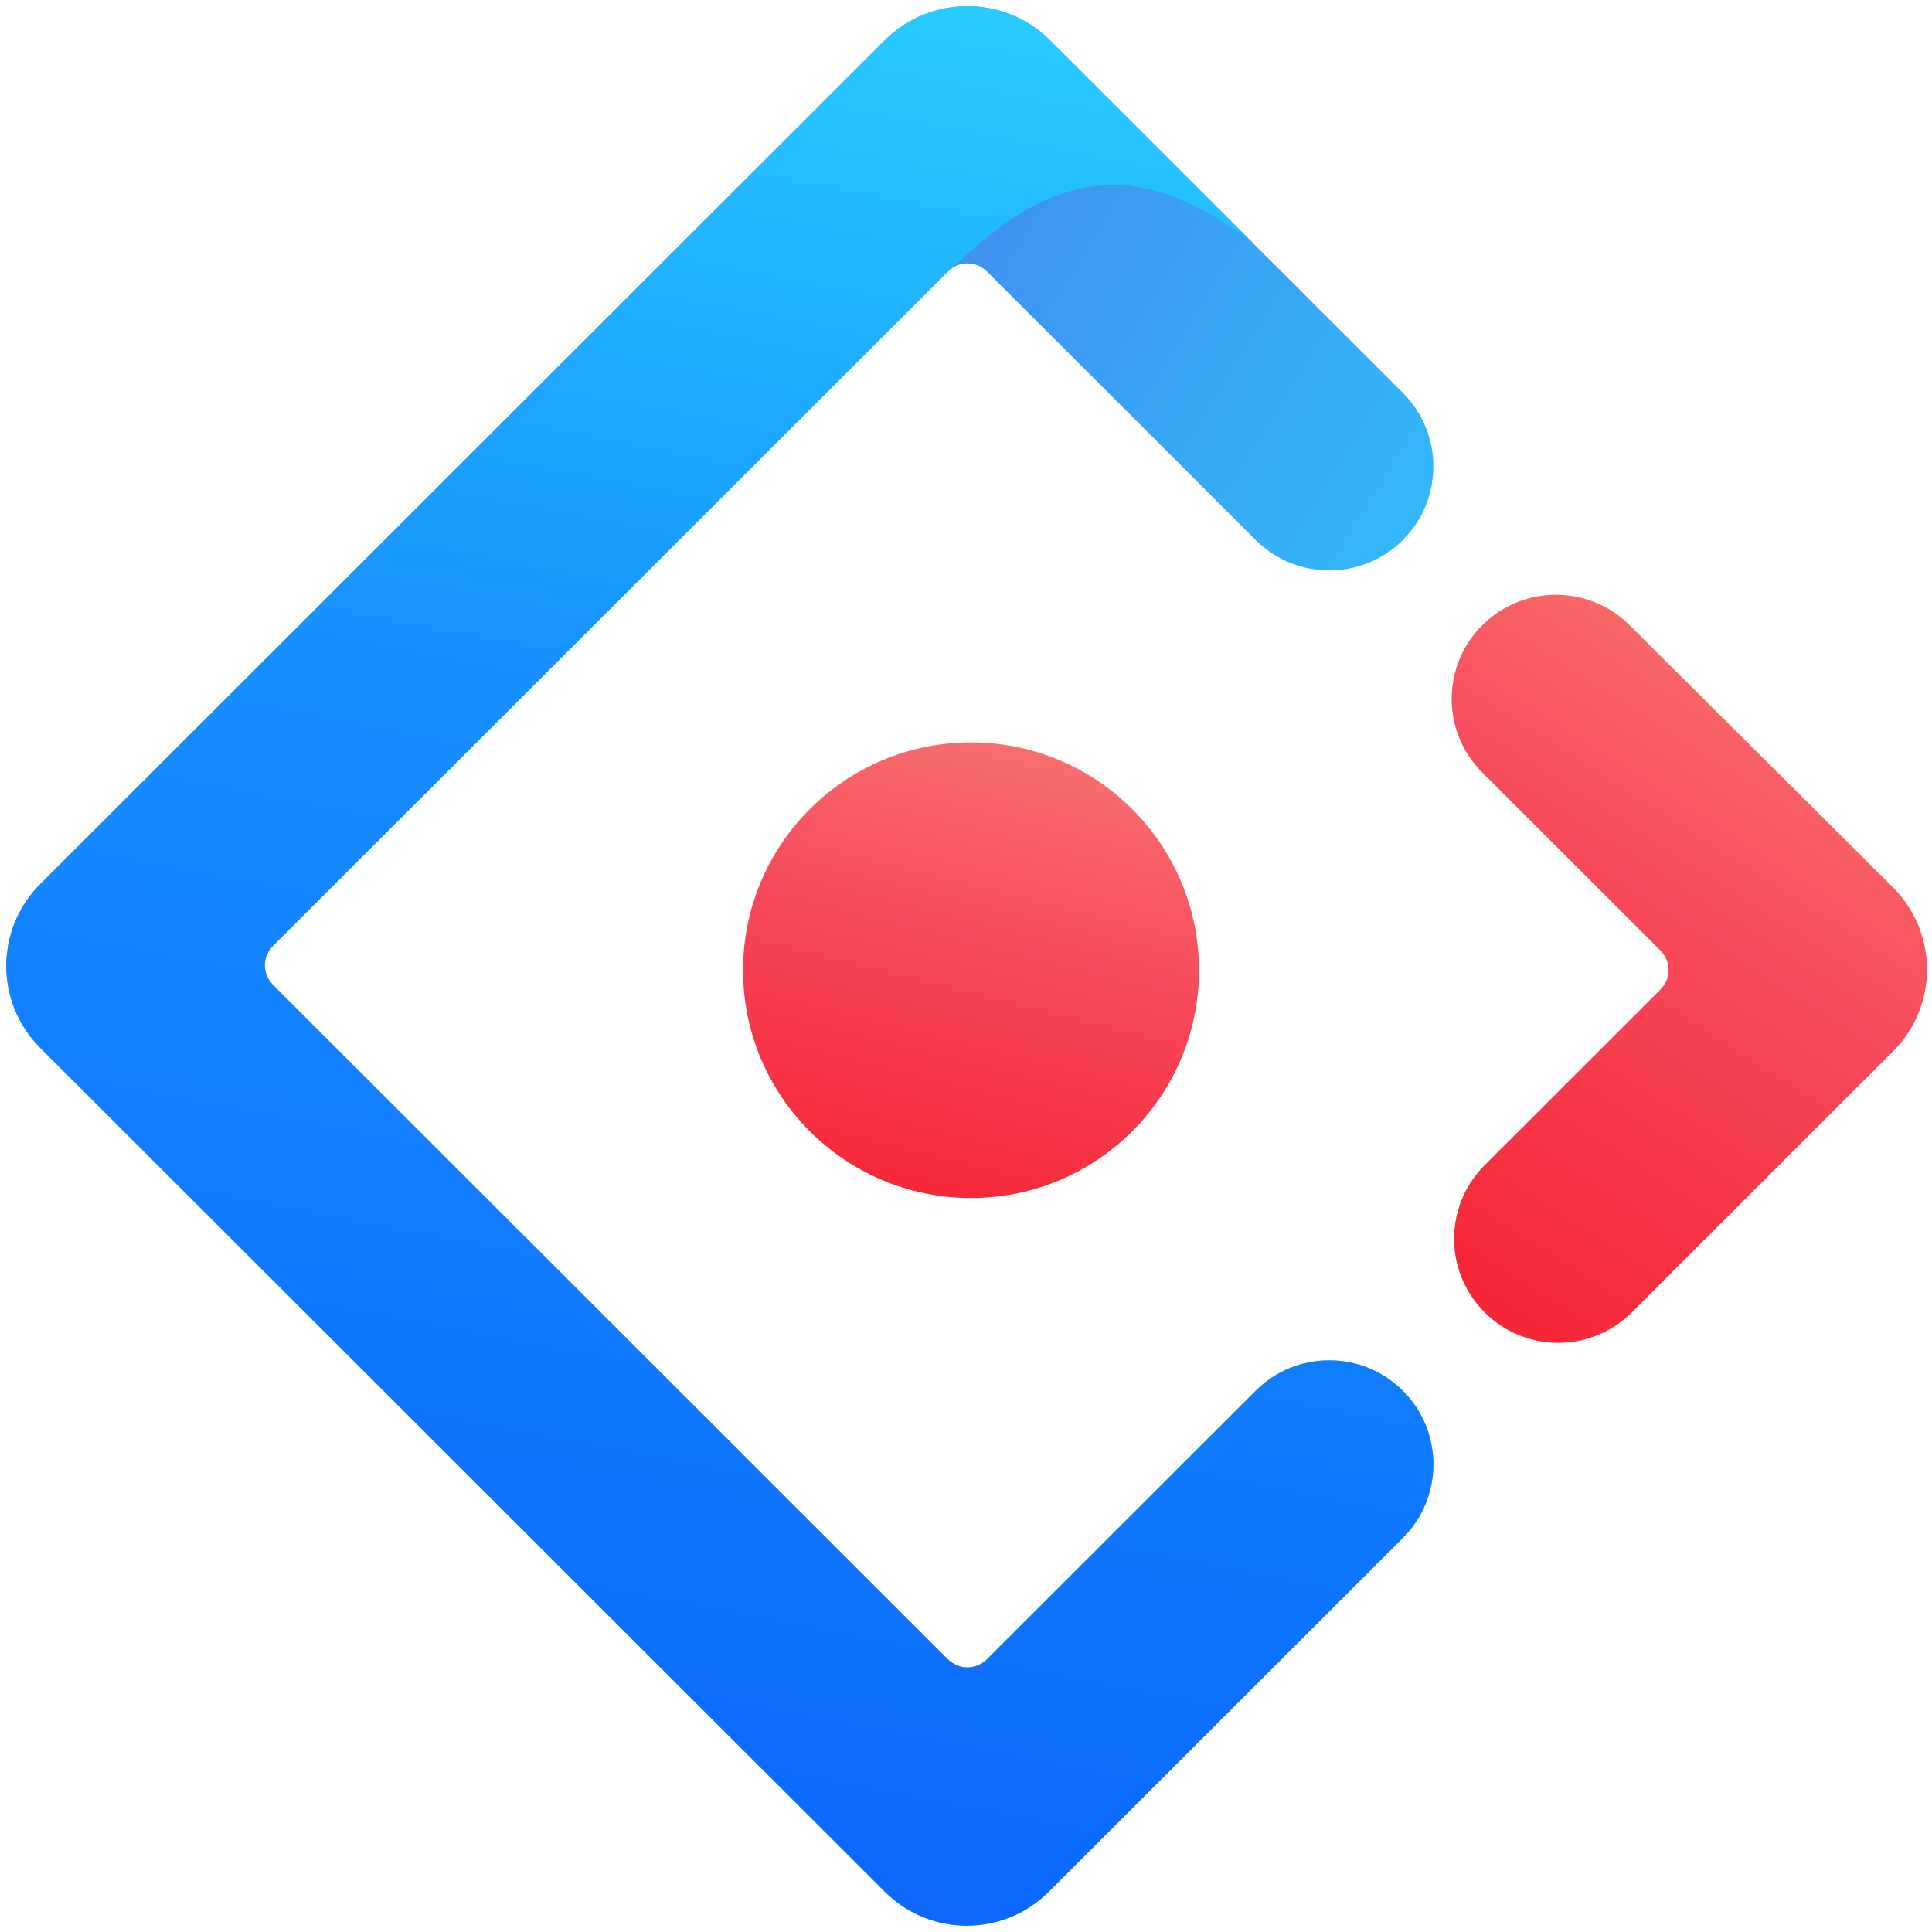
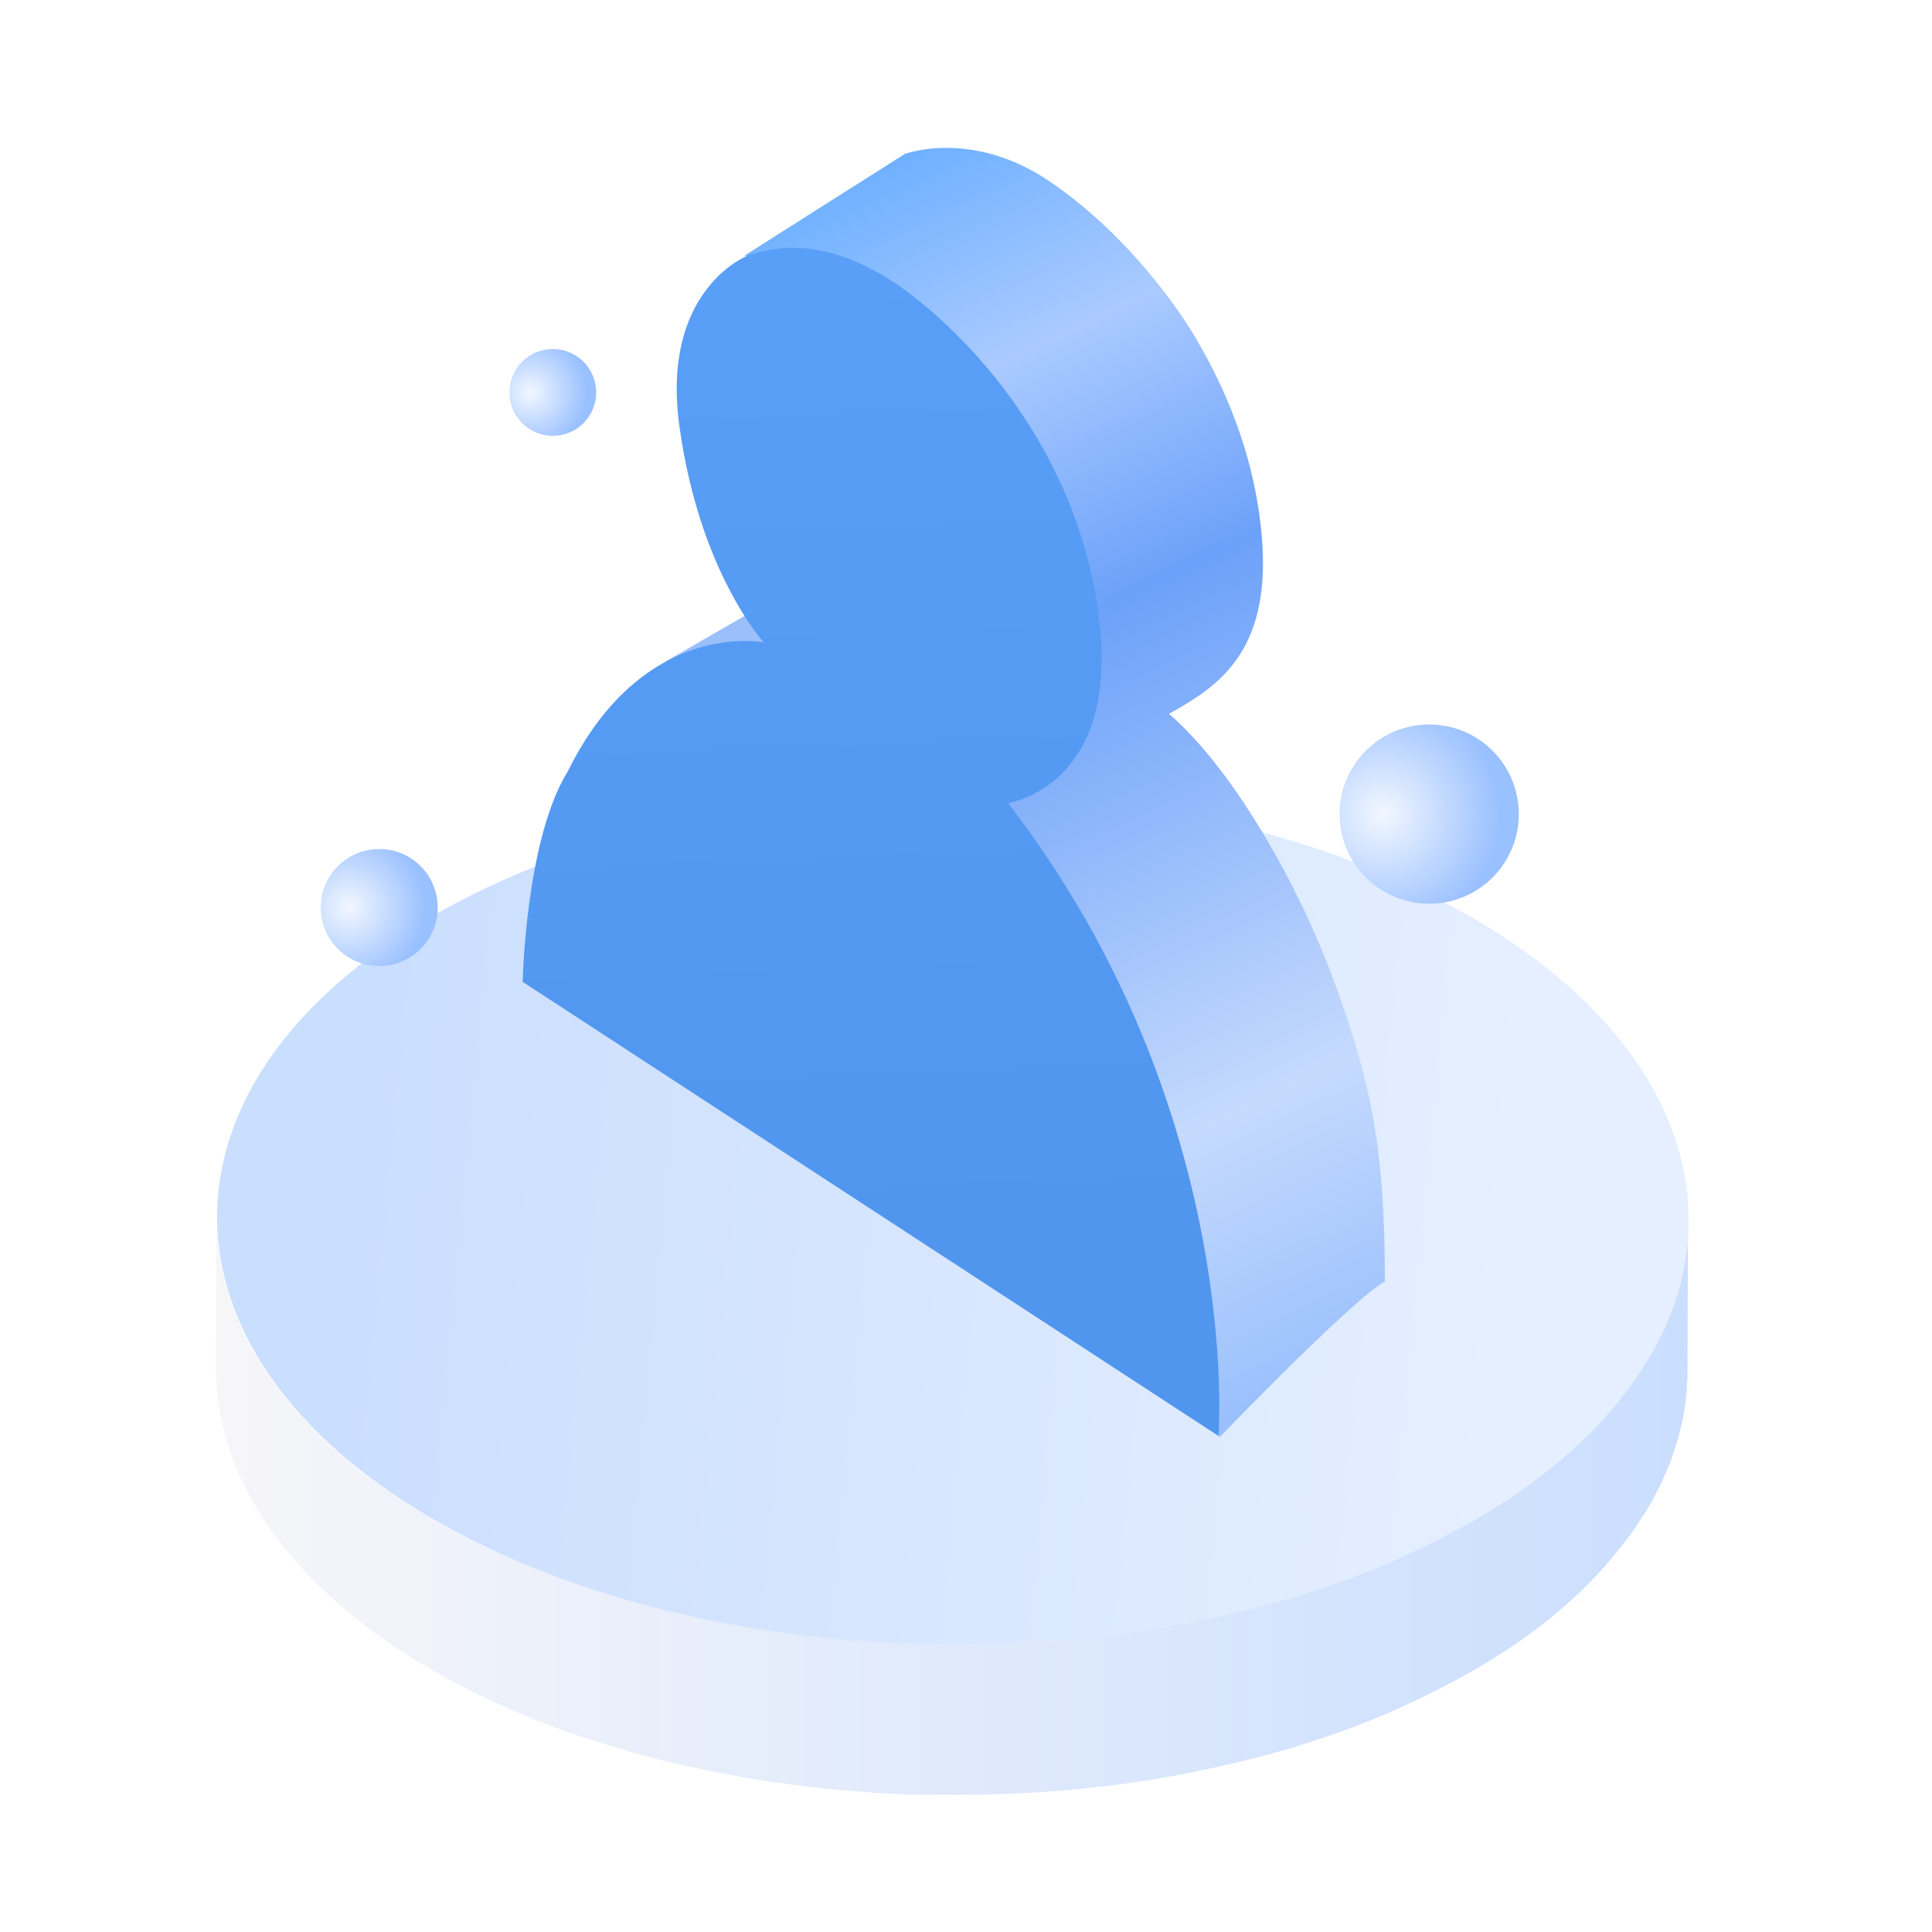
- <svg xmlns="http://www.w3.org/2000/svg" width="200" height="200" version="1.1" viewBox="0 0 200 200">
-   <defs>
-     <linearGradient id="linearGradient-1" x1="62.102%" x2="108.197%" y1="0%" y2="37.864%">
-       <stop offset="0%" stop-color="#4285EB" />
-       <stop offset="100%" stop-color="#2EC7FF" />
+ <svg xmlns="http://www.w3.org/2000/svg" height="1024" node-id="1" sillyvg="true" template-height="1024" template-width="1024" version="1.1" viewBox="0 0 1024 1024" width="1024">
+   <defs node-id="51">
+     <linearGradient gradientUnits="userSpaceOnUse" id="paint0_linear_1_124" node-id="24" spreadMethod="pad" x1="114.833" x2="895.026" y1="798.162" y2="798.162">
+       <stop offset="0" stop-color="#f6f6f9" />
+       <stop offset="1" stop-color="#cadefe" />
    </linearGradient>
-     <linearGradient id="linearGradient-2" x1="69.644%" x2="54.043%" y1="0%" y2="108.457%">
-       <stop offset="0%" stop-color="#29CDFF" />
-       <stop offset="37.86%" stop-color="#148EFF" />
-       <stop offset="100%" stop-color="#0A60FF" />
+     <linearGradient gradientUnits="userSpaceOnUse" id="paint1_linear_1_124" node-id="27" spreadMethod="pad" x1="191.61" x2="808.15" y1="589.82" y2="649.154">
+       <stop offset="0" stop-color="#cadefe" />
+       <stop offset="1" stop-color="#e5efff" />
    </linearGradient>
-     <linearGradient id="linearGradient-3" x1="69.691%" x2="16.723%" y1="-12.974%" y2="117.391%">
-       <stop offset="0%" stop-color="#FA816E" />
-       <stop offset="41.473%" stop-color="#F74A5C" />
-       <stop offset="100%" stop-color="#F51D2C" />
+     <linearGradient gradientUnits="userSpaceOnUse" id="paint2_linear_1_124" node-id="30" spreadMethod="pad" x1="483.71" x2="797.69" y1="78.069" y2="745.138">
+       <stop offset="0" stop-color="#6eb0ff" />
+       <stop offset="0.167" stop-color="#aacaff" />
+       <stop offset="0.356" stop-color="#6ca1f9" />
+       <stop offset="0.726" stop-color="#c5dafd" />
+       <stop offset="1" stop-color="#89b6fc" />
    </linearGradient>
-     <linearGradient id="linearGradient-4" x1="68.128%" x2="30.44%" y1="-35.691%" y2="114.943%">
-       <stop offset="0%" stop-color="#FA8E7D" />
-       <stop offset="51.264%" stop-color="#F74A5C" />
-       <stop offset="100%" stop-color="#F51D2C" />
+     <linearGradient gradientUnits="userSpaceOnUse" id="paint3_linear_1_124" node-id="36" spreadMethod="pad" x1="461.644" x2="481.475" y1="131.362" y2="657.424">
+       <stop offset="0" stop-color="#599ef7" />
+       <stop offset="1" stop-color="#5096ef" />
    </linearGradient>
+     <radialGradient cx="0" cy="0" fx="0" fy="0" gradientTransform="matrix(62.861 0 0 62.861 732.84 431.5)" gradientUnits="userSpaceOnUse" id="paint4_radial_1_124" node-id="39" r="1" rev="3" spreadMethod="pad">
+       <stop offset="0" stop-color="#f2f7ff" />
+       <stop offset="1" stop-color="#99c0ff" />
+     </radialGradient>
+     <radialGradient cx="0" cy="0" fx="0" fy="0" gradientTransform="matrix(41.0251 0 0 41.0251 184.906 481)" gradientUnits="userSpaceOnUse" id="paint5_radial_1_124" node-id="42" r="1" rev="2" spreadMethod="pad">
+       <stop offset="0" stop-color="#f2f7ff" />
+       <stop offset="1" stop-color="#99c0ff" />
+     </radialGradient>
+     <radialGradient cx="0" cy="0" fx="0" fy="0" gradientTransform="matrix(30.4379 0 0 30.4379 281.059 208)" gradientUnits="userSpaceOnUse" id="paint6_radial_1_124" node-id="45" r="1" rev="1" spreadMethod="pad">
+       <stop offset="0" stop-color="#f2f7ff" />
+       <stop offset="1" stop-color="#99c0ff" />
+     </radialGradient>
+     <filter height="497.73" id="filter0_f_1_124" node-id="16" width="766.712" x="121.894" y="542.27">
+       <feFlood color-interpolation-filters="sRGB" flood-color="#000000" flood-opacity="0" result="BackgroundImageFix" />
+       <feBlend color-interpolation-filters="sRGB" in="SourceGraphic" in2="BackgroundImageFix" mode="normal" result="shape" />
+       <feGaussianBlur color-interpolation-filters="sRGB" in="shape" result="effect1_foregroundBlur_1_124" stdDeviation="50 50" />
+     </filter>
+     <filter height="295.537" id="filter1_f_1_124" node-id="20" width="399.599" x="295.157" y="469.699">
+       <feFlood color-interpolation-filters="sRGB" flood-color="#000000" flood-opacity="0" result="BackgroundImageFix" />
+       <feBlend color-interpolation-filters="sRGB" in="SourceGraphic" in2="BackgroundImageFix" mode="normal" result="shape" />
+       <feGaussianBlur color-interpolation-filters="sRGB" in="shape" result="effect1_foregroundBlur_1_124" stdDeviation="7 7" />
+     </filter>
+     <clipPath id="clip0_1_124" node-id="48">
+       <path d="M 0.00 0.00 L 1024.00 0.00 L 1024.00 1024.00 L 0.00 1024.00 Z" fill="#000000" fill-rule="nonzero" node-id="118" stroke="none" target-height="1024" target-width="1024" target-x="0" target-y="0" />
+     </clipPath>
  </defs>
-   <g id="Page-1" fill="none" fill-rule="evenodd" stroke="none" stroke-width="1">
-     <g id="logo" transform="translate(-20, -20)">
-       <g id="Group-28-Copy-5" transform="translate(20, 20)">
-         <g id="Group-27-Copy-3">
-           <g id="Group-25" fill-rule="nonzero">
-             <g id="2">
-               <path id="Shape" fill="url(#linearGradient-1)" d="M91.588,4.177 L4.18,91.513 C-0.519,96.208 -0.519,103.792 4.18,108.487 L91.588,195.823 C96.287,200.519 103.877,200.519 108.577,195.823 L145.225,159.205 C149.434,155 149.434,148.182 145.225,143.977 C141.017,139.772 134.194,139.772 129.985,143.977 L102.202,171.737 C101.032,172.906 99.257,172.906 98.088,171.737 L28.286,101.993 C27.116,100.824 27.116,99.051 28.286,97.882 L98.088,28.138 C99.257,26.969 101.032,26.969 102.202,28.138 L129.985,55.898 C134.194,60.103 141.017,60.103 145.225,55.898 C149.434,51.693 149.434,44.876 145.225,40.671 L108.581,4.056 C103.862,-0.538 96.269,-0.501 91.588,4.177 Z" />
-               <path id="Shape" fill="url(#linearGradient-2)" d="M91.588,4.177 L4.18,91.513 C-0.519,96.208 -0.519,103.792 4.18,108.487 L91.588,195.823 C96.287,200.519 103.877,200.519 108.577,195.823 L145.225,159.205 C149.434,155 149.434,148.182 145.225,143.977 C141.017,139.772 134.194,139.772 129.985,143.977 L102.202,171.737 C101.032,172.906 99.257,172.906 98.088,171.737 L28.286,101.993 C27.116,100.824 27.116,99.051 28.286,97.882 L98.088,28.138 C101,25.627 105.752,20.542 112.73,19.352 C117.916,18.469 123.585,20.414 129.739,25.189 C125.625,21.078 118.572,14.034 108.581,4.056 C103.862,-0.538 96.269,-0.501 91.588,4.177 Z" />
-             </g>
-             <path id="Shape" fill="url(#linearGradient-3)" d="M153.686,135.855 C157.894,140.06 164.717,140.06 168.926,135.855 L195.96,108.843 C200.659,104.147 200.659,96.564 195.961,91.869 L168.691,64.718 C164.472,60.518 157.647,60.524 153.436,64.732 C149.227,68.937 149.227,75.754 153.436,79.959 L171.854,98.362 C173.024,99.531 173.024,101.305 171.854,102.473 L153.686,120.627 C149.477,124.832 149.477,131.65 153.686,135.855 Z" />
-           </g>
-           <ellipse id="Combined-Shape" cx="100.519" cy="100.437" fill="url(#linearGradient-4)" rx="23.6" ry="23.581" />
-         </g>
-       </g>
-     </g>
+   <g clip-path="url(#clip0_1_124)" id="sillyvg_g_0" node-id="122">
+     <path d="M 272.93 704.49 C 219.14 734.71 205.28 805.96 243.82 854.14 L 252.45 864.93 C 290.40 912.38 347.87 940.00 408.63 940.00 L 606.23 940.00 C 674.47 940.00 737.86 904.69 773.77 846.67 L 773.77 846.67 C 810.09 788.00 776.41 711.14 708.67 698.07 L 428.81 644.08 C 405.58 639.60 381.51 643.50 360.89 655.09 L 272.93 704.49 Z" fill="#595656" fill-opacity="0.2" fill-rule="evenodd" filter="url(#filter0_f_1_124)" group-id="1" node-id="126" stroke="none" target-height="300.4" target-width="604.813" target-x="205.277" target-y="639.6" />
+     <path d="M 894.66 653.79 C 894.54 655.70 894.41 657.72 894.28 659.62 C 894.15 661.27 893.90 663.05 893.65 664.70 C 893.39 666.60 893.14 668.62 892.76 670.52 C 892.38 672.30 892.13 673.95 891.75 675.72 C 891.37 677.62 890.86 679.52 890.35 681.42 C 889.85 683.20 889.34 684.85 888.83 686.62 C 888.20 688.52 887.69 690.42 886.93 692.20 C 886.30 693.85 885.66 695.62 885.03 697.27 C 884.27 699.30 883.38 701.20 882.50 703.23 C 881.74 704.87 880.97 706.52 880.21 708.17 C 879.20 710.07 878.19 712.10 877.17 714.00 C 876.28 715.52 875.40 717.17 874.51 718.69 C 873.12 720.97 871.72 723.25 870.20 725.53 C 869.31 726.92 868.43 728.32 867.41 729.71 C 865.64 732.25 863.86 734.78 861.96 737.19 C 861.08 738.33 860.19 739.60 859.30 740.74 C 858.92 741.25 858.41 741.75 858.03 742.39 C 856.01 744.92 853.85 747.33 851.70 749.87 C 851.06 750.50 850.56 751.26 849.92 751.89 C 847.26 754.68 844.60 757.60 841.81 760.38 C 841.30 760.89 840.80 761.40 840.29 761.91 C 838.14 763.93 835.85 766.09 833.57 768.12 C 831.80 769.76 829.90 771.41 828.00 773.06 C 826.22 774.58 824.45 776.10 822.67 777.50 C 820.64 779.14 818.62 780.66 816.59 782.31 C 814.69 783.71 812.79 785.23 810.76 786.62 C 808.61 788.14 806.45 789.66 804.17 791.31 C 802.14 792.70 800.11 794.10 797.96 795.49 C 795.68 797.01 793.27 798.53 790.86 799.93 C 787.95 801.83 784.90 803.60 781.86 805.38 C 776.03 808.80 770.08 811.97 763.87 815.14 C 762.09 816.02 760.32 816.91 758.54 817.80 C 753.85 820.21 748.91 822.36 744.09 824.64 C 742.45 825.40 740.80 826.16 739.15 826.92 C 732.81 829.71 726.35 832.37 719.63 834.91 C 718.49 835.29 717.35 835.80 716.08 836.18 C 710.51 838.20 704.80 840.23 699.10 842.13 C 696.82 842.89 694.41 843.65 692.00 844.41 C 688.83 845.43 685.67 846.32 682.50 847.33 C 679.84 848.09 677.17 848.85 674.39 849.61 C 671.22 850.50 667.92 851.38 664.63 852.15 C 661.97 852.91 659.18 853.54 656.51 854.17 C 653.22 854.93 649.92 855.69 646.50 856.46 C 643.71 857.09 641.05 857.72 638.26 858.23 C 634.84 858.99 631.42 859.62 628.12 860.26 C 625.46 860.76 622.93 861.27 620.27 861.78 C 612.92 863.05 605.57 864.31 598.21 865.33 C 597.20 865.45 596.06 865.58 595.05 865.71 C 588.58 866.59 582.12 867.36 575.65 867.99 C 573.12 868.24 570.71 868.50 568.18 868.75 C 563.99 869.13 559.81 869.51 555.63 869.76 C 552.97 870.02 550.31 870.14 547.77 870.27 C 543.46 870.52 539.03 870.78 534.72 870.90 C 532.31 871.03 529.77 871.16 527.37 871.16 C 523.56 871.28 519.76 871.28 515.96 871.41 C 513.30 871.41 510.64 871.54 507.97 871.54 C 503.92 871.54 499.86 871.54 495.81 871.41 C 493.40 871.41 490.99 871.41 488.58 871.28 C 484.91 871.16 481.11 871.03 477.43 870.90 C 474.77 870.78 472.23 870.78 469.57 870.52 C 465.52 870.27 461.59 870.02 457.66 869.76 C 455.38 869.64 453.10 869.51 450.69 869.26 C 445.87 868.88 441.06 868.37 436.24 867.86 C 434.72 867.74 433.32 867.61 431.80 867.48 C 425.59 866.72 419.38 865.96 413.17 865.07 C 412.16 864.95 411.27 864.82 410.26 864.57 C 404.93 863.81 399.61 862.92 394.29 862.03 C 392.13 861.65 389.98 861.27 387.82 860.76 C 383.77 860.00 379.71 859.24 375.66 858.48 C 373.63 858.10 371.47 857.60 369.45 857.09 C 365.01 856.20 360.70 855.19 356.26 854.17 C 353.86 853.54 351.45 852.91 349.04 852.40 C 345.11 851.38 341.18 850.37 337.25 849.23 C 334.97 848.60 332.82 847.96 330.54 847.33 C 324.33 845.55 318.24 843.65 312.16 841.63 C 311.02 841.25 310.00 840.99 308.86 840.61 C 301.89 838.20 295.05 835.67 288.20 833.13 C 285.42 832.12 282.75 830.98 279.97 829.84 C 277.81 828.95 275.66 828.07 273.50 827.18 C 270.46 825.91 267.42 824.52 264.38 823.12 C 262.35 822.24 260.45 821.35 258.42 820.46 C 255.12 818.94 251.96 817.29 248.66 815.64 C 247.01 814.88 245.37 814.00 243.84 813.24 C 239.03 810.70 234.34 808.17 229.78 805.50 C 152.84 761.14 114.44 702.84 114.69 644.67 L 114.44 724.64 C 114.31 782.82 152.72 841.12 229.52 885.48 C 234.09 888.14 238.78 890.67 243.59 893.21 C 245.11 893.97 246.76 894.86 248.41 895.62 C 251.58 897.27 254.87 898.91 258.17 900.43 C 260.07 901.32 262.10 902.21 264.00 903.10 C 267.04 904.49 270.08 905.88 273.12 907.15 C 275.28 908.04 277.43 908.93 279.59 909.81 C 281.61 910.70 283.77 911.59 285.80 912.35 C 286.43 912.60 287.19 912.86 287.82 913.11 C 294.54 915.77 301.51 918.30 308.48 920.59 C 309.62 920.97 310.64 921.35 311.78 921.60 C 317.86 923.63 323.94 925.53 330.16 927.30 C 331.17 927.56 332.18 927.94 333.20 928.32 C 334.34 928.70 335.61 928.95 336.75 929.21 C 340.68 930.35 344.60 931.36 348.53 932.37 C 350.94 933.01 353.35 933.64 355.76 934.15 C 360.07 935.16 364.50 936.17 368.94 937.06 C 370.59 937.44 372.23 937.82 373.88 938.20 C 374.26 938.33 374.77 938.33 375.28 938.46 C 379.20 939.22 383.26 939.98 387.32 940.74 C 389.47 941.12 391.75 941.62 393.91 942.00 C 399.23 942.89 404.55 943.78 409.88 944.54 C 410.76 944.67 411.65 944.79 412.54 944.92 L 412.66 944.92 C 418.88 945.81 425.08 946.57 431.30 947.33 C 432.94 947.46 434.59 947.58 436.24 947.84 C 440.80 948.34 445.49 948.85 450.18 949.23 C 450.31 949.23 450.43 949.23 450.56 949.23 C 452.84 949.36 455.00 949.48 457.28 949.74 C 461.21 949.99 465.13 950.37 469.06 950.50 C 471.73 950.62 474.26 950.75 476.92 950.88 C 480.60 951.00 484.40 951.26 488.08 951.26 C 488.33 951.26 488.71 951.26 488.96 951.26 C 491.12 951.26 493.14 951.26 495.30 951.26 C 499.36 951.26 503.41 951.38 507.47 951.38 C 510.13 951.38 512.79 951.26 515.45 951.26 C 519.25 951.26 523.06 951.13 526.86 951.00 C 527.62 951.00 528.25 951.00 529.01 951.00 C 530.79 951.00 532.56 950.75 534.34 950.75 C 538.77 950.62 543.08 950.37 547.39 950.12 C 550.05 949.99 552.71 949.74 555.25 949.61 C 559.43 949.36 563.61 948.98 567.80 948.60 C 569.32 948.47 570.71 948.34 572.23 948.22 C 573.25 948.09 574.26 947.96 575.27 947.84 C 581.74 947.20 588.20 946.44 594.66 945.55 C 595.68 945.43 596.82 945.30 597.83 945.17 C 605.18 944.16 612.54 942.89 619.89 941.62 C 620.52 941.50 621.28 941.37 621.91 941.25 C 623.82 940.87 625.84 940.49 627.75 940.10 C 631.17 939.47 634.59 938.84 637.88 938.08 C 640.67 937.44 643.46 936.94 646.12 936.30 C 649.42 935.54 652.71 934.78 656.01 934.02 C 658.80 933.39 661.46 932.63 664.25 931.99 C 667.54 931.11 670.71 930.35 673.88 929.46 C 676.54 928.70 679.33 927.94 681.99 927.18 C 685.16 926.29 688.33 925.28 691.50 924.26 C 692.89 923.88 694.28 923.50 695.68 922.99 C 696.69 922.61 697.58 922.23 698.59 921.98 C 704.30 920.08 709.87 918.18 715.45 916.02 C 716.59 915.64 717.86 915.14 719.00 914.76 C 725.59 912.22 732.05 909.56 738.39 906.77 C 740.04 906.01 741.68 905.25 743.33 904.49 C 748.28 902.34 753.09 900.05 757.78 897.65 C 759.56 896.76 761.33 895.87 763.11 894.98 C 769.19 891.82 775.27 888.65 781.10 885.23 C 782.75 884.34 784.27 883.32 785.92 882.44 C 787.44 881.55 788.71 880.66 790.23 879.77 C 792.64 878.25 795.04 876.86 797.33 875.34 C 799.48 873.95 801.51 872.55 803.53 871.16 C 805.82 869.64 807.97 868.12 810.13 866.47 C 812.15 865.07 814.05 863.55 815.96 862.16 C 817.98 860.51 820.14 858.99 822.04 857.34 C 823.81 855.82 825.59 854.43 827.36 852.91 C 829.26 851.26 831.16 849.61 832.94 847.96 C 833.70 847.33 834.46 846.57 835.22 845.93 C 836.74 844.54 838.14 843.15 839.53 841.75 C 840.04 841.25 840.54 840.74 841.05 840.23 C 843.84 837.44 846.63 834.65 849.16 831.74 C 849.80 831.11 850.43 830.35 850.94 829.71 C 853.09 827.30 855.25 824.77 857.27 822.24 C 857.65 821.73 858.16 821.09 858.67 820.59 C 858.92 820.33 859.05 820.08 859.30 819.83 C 860.06 818.94 860.57 817.93 861.33 817.04 C 863.23 814.50 865.13 812.10 866.78 809.56 C 867.79 808.17 868.55 806.77 869.57 805.38 C 871.09 803.10 872.48 800.82 873.88 798.53 C 874.26 797.90 874.64 797.27 875.02 796.63 C 875.52 795.75 876.03 794.73 876.54 793.85 C 877.55 791.94 878.57 789.92 879.58 788.01 C 880.34 786.37 881.10 784.72 881.86 783.07 C 882.75 781.04 883.51 779.14 884.40 777.12 C 884.78 776.23 885.16 775.34 885.54 774.45 C 885.79 773.69 886.04 772.81 886.30 772.04 C 886.93 770.14 887.57 768.24 888.20 766.34 C 888.71 764.57 889.21 762.92 889.72 761.14 C 890.23 759.24 890.73 757.34 891.11 755.44 C 891.37 754.43 891.62 753.41 891.87 752.40 C 892.00 751.77 892.13 751.01 892.25 750.37 C 892.63 748.47 892.89 746.44 893.14 744.54 C 893.39 742.89 893.65 741.12 893.77 739.47 C 894.03 737.57 894.03 735.54 894.15 733.64 C 894.15 732.50 894.41 731.36 894.41 730.22 C 894.41 729.08 894.41 727.94 894.41 726.80 L 894.66 646.83 C 895.04 649.23 894.79 651.51 894.66 653.79 Z" fill="url(#paint0_linear_1_124)" fill-rule="nonzero" node-id="129" stroke="none" target-height="306.714" target-width="780.728" target-x="114.315" target-y="644.67" />
+     <path d="M 779.83 486.12 C 932.68 574.34 933.44 717.30 781.74 805.51 C 629.90 893.73 383.01 893.73 230.16 805.51 C 77.43 717.30 76.55 574.34 228.38 486.00 C 380.22 397.91 627.11 397.91 779.83 486.12 Z" fill="url(#paint1_linear_1_124)" fill-rule="nonzero" node-id="131" stroke="none" target-height="495.813" target-width="856.899" target-x="76.545" target-y="397.912" />
+     <path d="M 673.87 709.33 L 670.86 714.52 L 667.40 719.35 L 663.49 723.85 L 659.10 728.03 L 654.21 731.90 L 649.09 735.30 L 643.56 738.40 L 637.60 741.20 L 631.18 743.69 L 624.25 745.87 L 615.63 747.96 L 606.45 749.56 L 596.64 750.64 L 586.17 751.18 L 575.87 751.16 L 565.11 750.60 L 553.88 749.49 L 542.15 747.79 L 530.67 745.63 L 518.89 742.89 L 506.80 739.58 L 494.38 735.65 L 482.25 731.30 L 469.99 726.38 L 457.59 720.85 L 445.03 714.70 L 432.72 708.08 L 421.00 701.23 L 409.85 694.13 L 399.25 686.81 L 388.83 679.01 L 379.08 671.11 L 370.00 663.13 L 361.55 655.06 L 353.33 646.52 L 345.88 638.04 L 339.16 629.63 L 333.14 621.27 L 327.48 612.45 L 322.64 603.84 L 318.59 595.44 L 315.27 587.22 L 313.00 580.33 L 311.28 573.65 L 310.08 567.18 L 309.38 560.88 L 309.16 554.74 L 309.45 548.50 L 310.29 542.50 L 311.67 536.70 L 313.58 531.08 L 316.04 525.60 L 319.05 520.42 L 322.51 515.58 L 326.42 511.09 L 330.81 506.91 L 335.70 503.04 L 340.82 499.64 L 346.35 496.53 L 352.31 493.73 L 358.74 491.24 L 365.67 489.07 L 374.28 486.98 L 383.47 485.38 L 393.28 484.29 L 403.75 483.75 L 414.05 483.78 L 424.80 484.33 L 436.03 485.44 L 447.76 487.14 L 459.25 489.31 L 471.03 492.04 L 483.12 495.36 L 495.54 499.28 L 507.66 503.63 L 519.92 508.56 L 532.33 514.08 L 544.88 520.23 L 557.19 526.85 L 568.91 533.71 L 580.06 540.80 L 590.66 548.12 L 601.09 555.93 L 610.83 563.82 L 619.91 571.80 L 628.37 579.87 L 636.59 588.42 L 644.03 596.89 L 650.75 605.31 L 656.77 613.67 L 662.44 622.49 L 667.27 631.09 L 671.32 639.49 L 674.64 647.71 L 676.92 654.60 L 678.64 661.28 L 679.84 667.76 L 680.54 674.06 L 680.76 680.20 L 680.46 686.43 L 679.62 692.43 L 678.25 698.23 L 676.33 703.86 L 673.87 709.33 Z" fill="#1f3899" fill-opacity="0.065" fill-rule="nonzero" filter="url(#filter1_f_1_124)" group-id="2,3" node-id="137" stroke="none" target-height="267.427" target-width="371.596" target-x="309.159" target-y="483.753" />
+     <path d="M 352.84 350.59 L 407.12 319.19 L 430.59 358.83 C 430.59 358.83 378.70 370.52 377.81 370.79 C 376.92 371.06 352.84 350.59 352.84 350.59 Z" fill="#9abffb" fill-rule="nonzero" node-id="141" stroke="none" target-height="51.864" target-width="77.75" target-x="352.838" target-y="319.193" />
+     <path d="M 439.14 107.21 L 479.60 81.59 C 479.60 81.59 515.10 68.23 556.19 96.06 C 597.29 123.90 624.85 163.94 633.37 178.54 C 641.88 193.14 664.95 232.95 668.94 286.55 C 673.39 346.22 644.86 364.27 619.60 378.36 C 653.57 407.68 688.46 468.94 707.53 521.29 C 726.60 573.63 734.00 608.26 734.00 679.21 C 716.14 689.25 646.26 761.90 646.26 761.90 L 618.00 649.27 L 501.00 428.78 C 501.00 428.78 555.86 329.55 563.49 308.67 C 571.12 287.80 490.80 180.46 487.99 176.28 C 485.19 172.10 394.70 135.42 394.70 135.42 L 439.14 107.21 Z" fill="url(#paint2_linear_1_124)" fill-rule="nonzero" node-id="143" stroke="none" target-height="693.669" target-width="339.304" target-x="394.696" target-y="68.229" />
+     <path d="M 397.86 134.89 C 394.88 135.53 350.27 154.36 360.09 225.81 C 370.78 303.58 404.87 340.50 404.87 340.50 C 404.87 340.50 341.26 327.40 301.01 408.70 C 278.56 444.79 277.03 520.40 277.03 520.40 L 645.83 761.09 C 645.83 761.09 659.47 588.04 534.28 425.63 C 534.28 425.63 589.94 417.82 583.30 336.04 C 576.67 254.27 527.02 188.62 478.83 153.11 C 434.01 121.16 404.70 133.42 397.86 134.88 L 397.86 134.89 Z" fill="url(#paint3_linear_1_124)" fill-rule="nonzero" node-id="145" stroke="none" target-height="639.926" target-width="382.439" target-x="277.027" target-y="121.164" />
+     <path d="M 805.00 431.50 C 805.00 457.74 783.74 479.00 757.50 479.00 C 731.26 479.00 710.00 457.74 710.00 431.50 C 710.00 405.26 731.26 384.00 757.50 384.00 C 783.74 384.00 805.00 405.26 805.00 431.50 Z" fill="url(#paint4_radial_1_124)" fill-rule="nonzero" node-id="147" stroke="none" target-height="95" target-width="95" target-x="710" target-y="384" />
+     <path d="M 232.00 481.00 C 232.00 498.12 218.12 512.00 201.00 512.00 C 183.88 512.00 170.00 498.12 170.00 481.00 C 170.00 463.88 183.88 450.00 201.00 450.00 C 218.12 450.00 232.00 463.88 232.00 481.00 Z" fill="url(#paint5_radial_1_124)" fill-rule="nonzero" node-id="149" stroke="none" target-height="62" target-width="62" target-x="170" target-y="450" />
+     <path d="M 316.00 208.00 C 316.00 220.71 305.70 231.00 293.00 231.00 C 280.30 231.00 270.00 220.71 270.00 208.00 C 270.00 195.29 280.30 185.00 293.00 185.00 C 305.70 185.00 316.00 195.29 316.00 208.00 Z" fill="url(#paint6_radial_1_124)" fill-rule="nonzero" node-id="151" stroke="none" target-height="46" target-width="46" target-x="270" target-y="185" />
  </g>
</svg>
